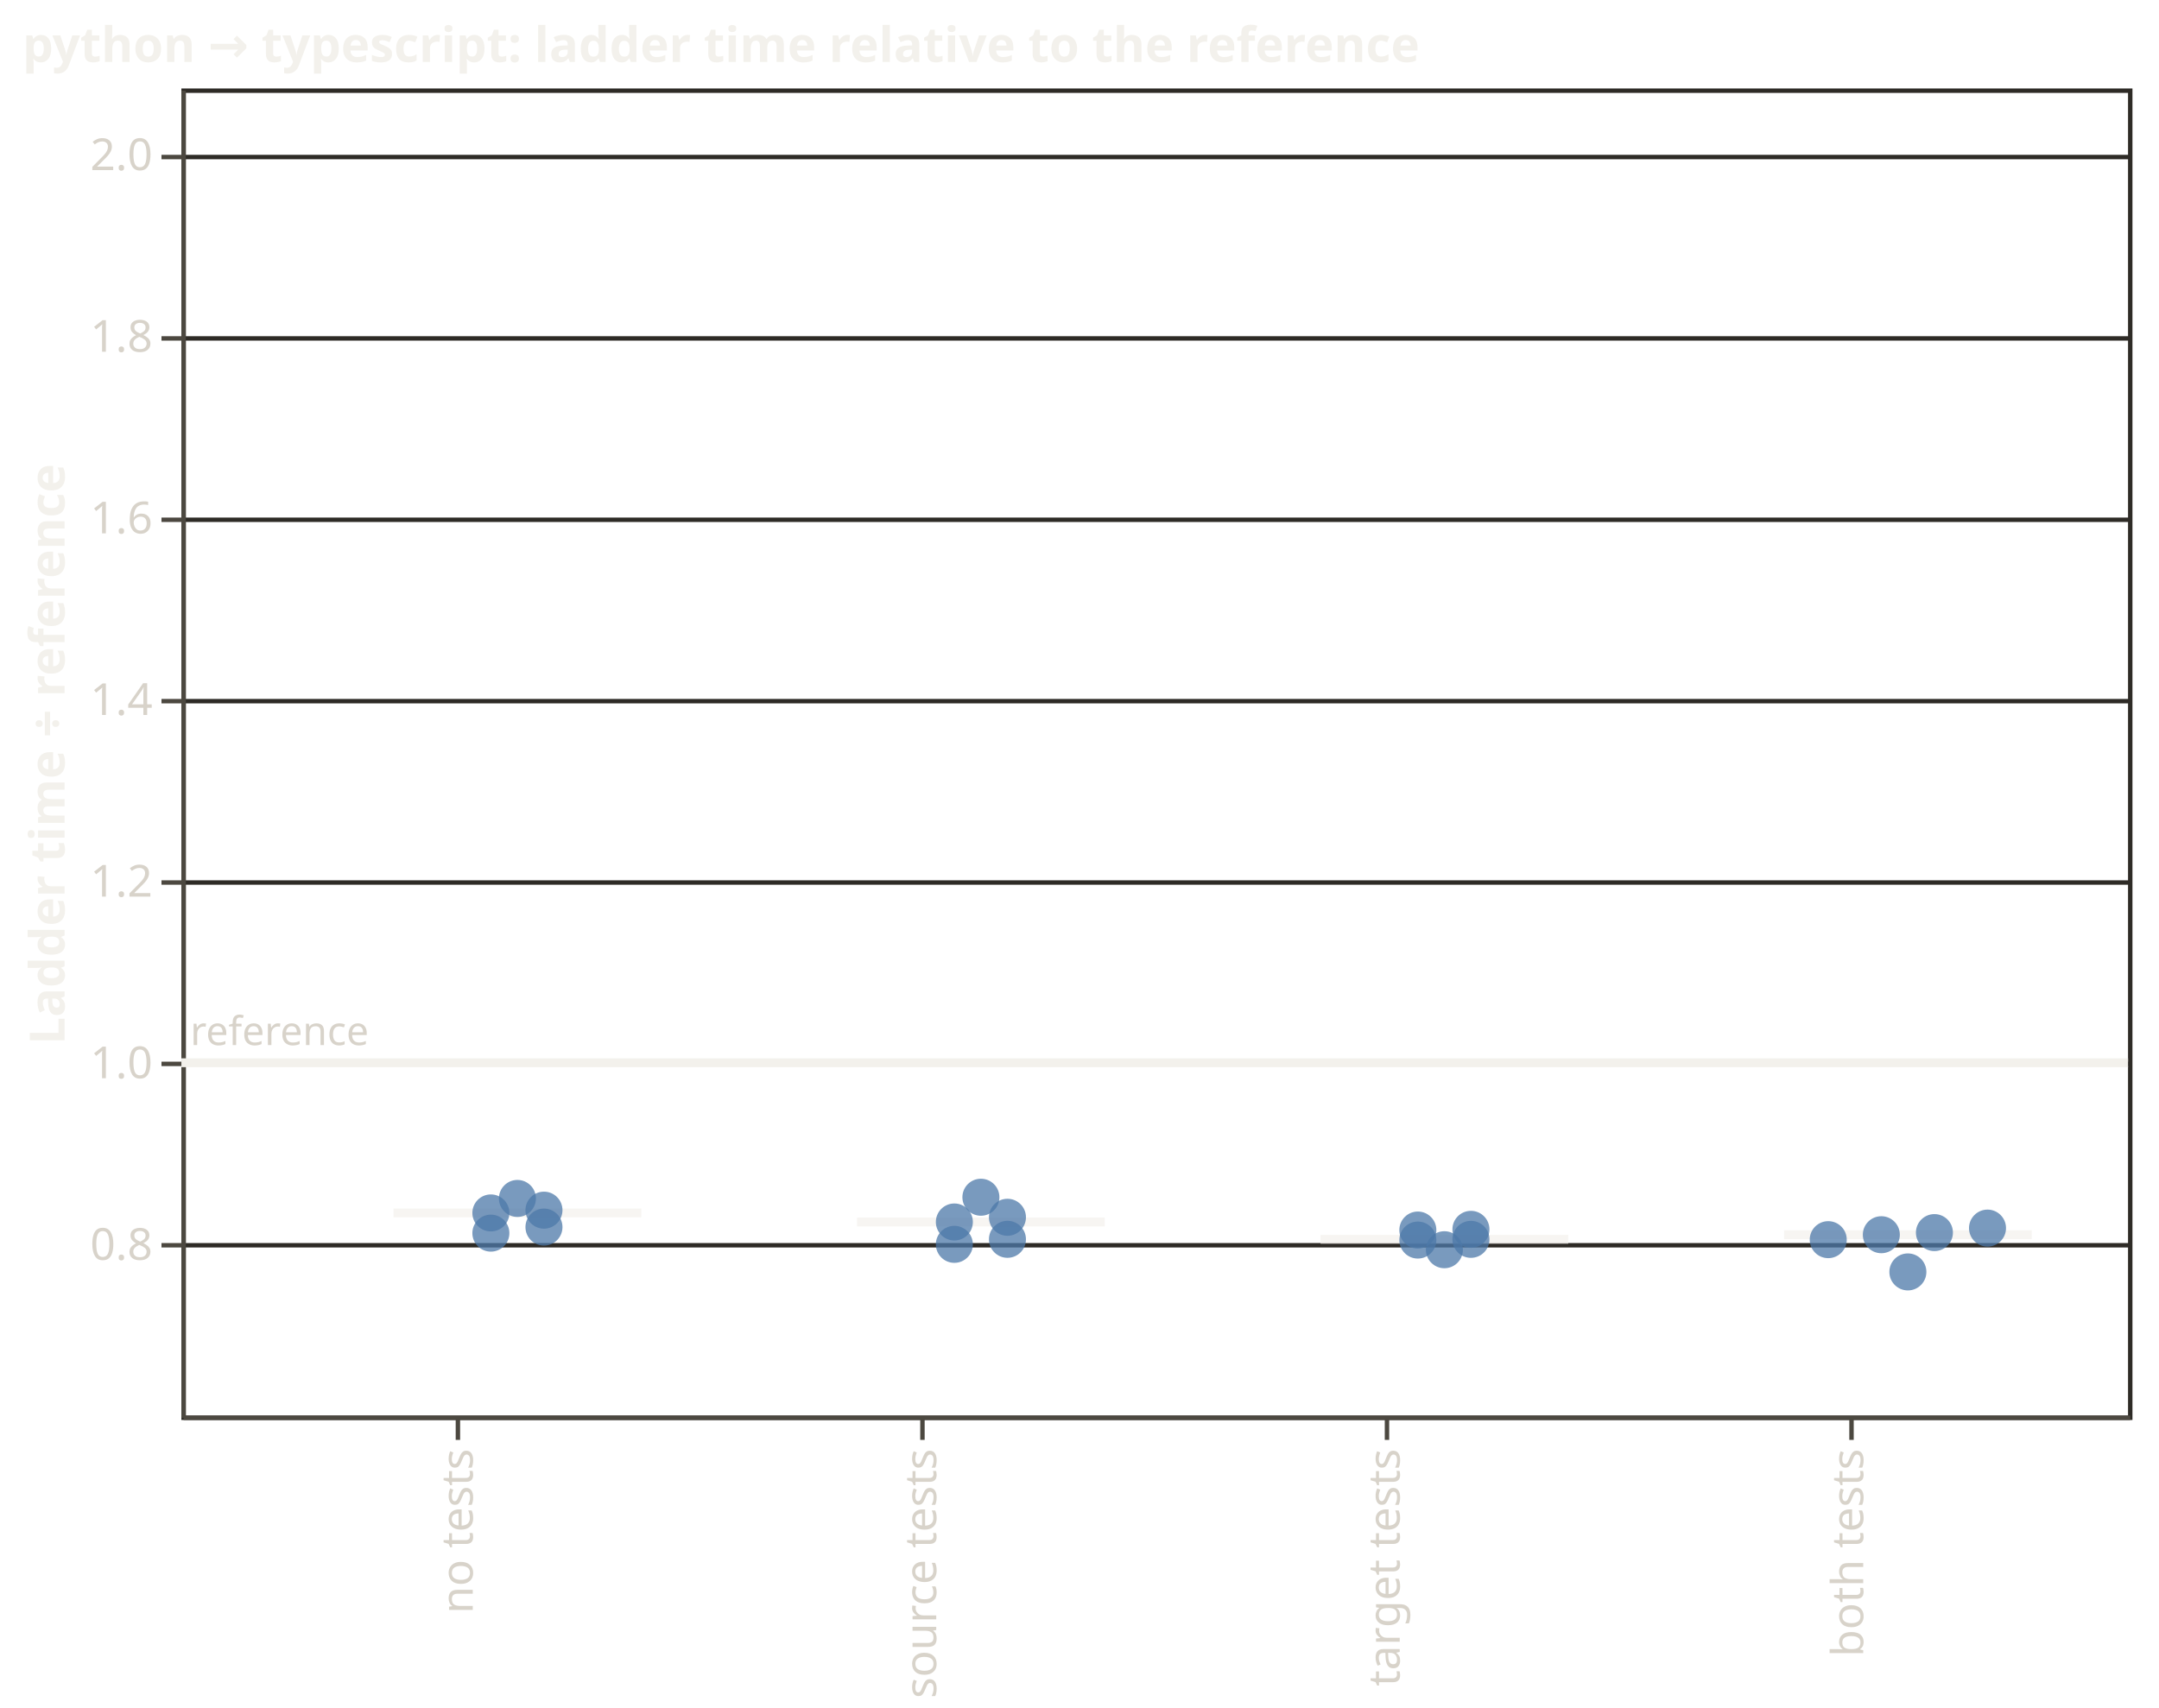
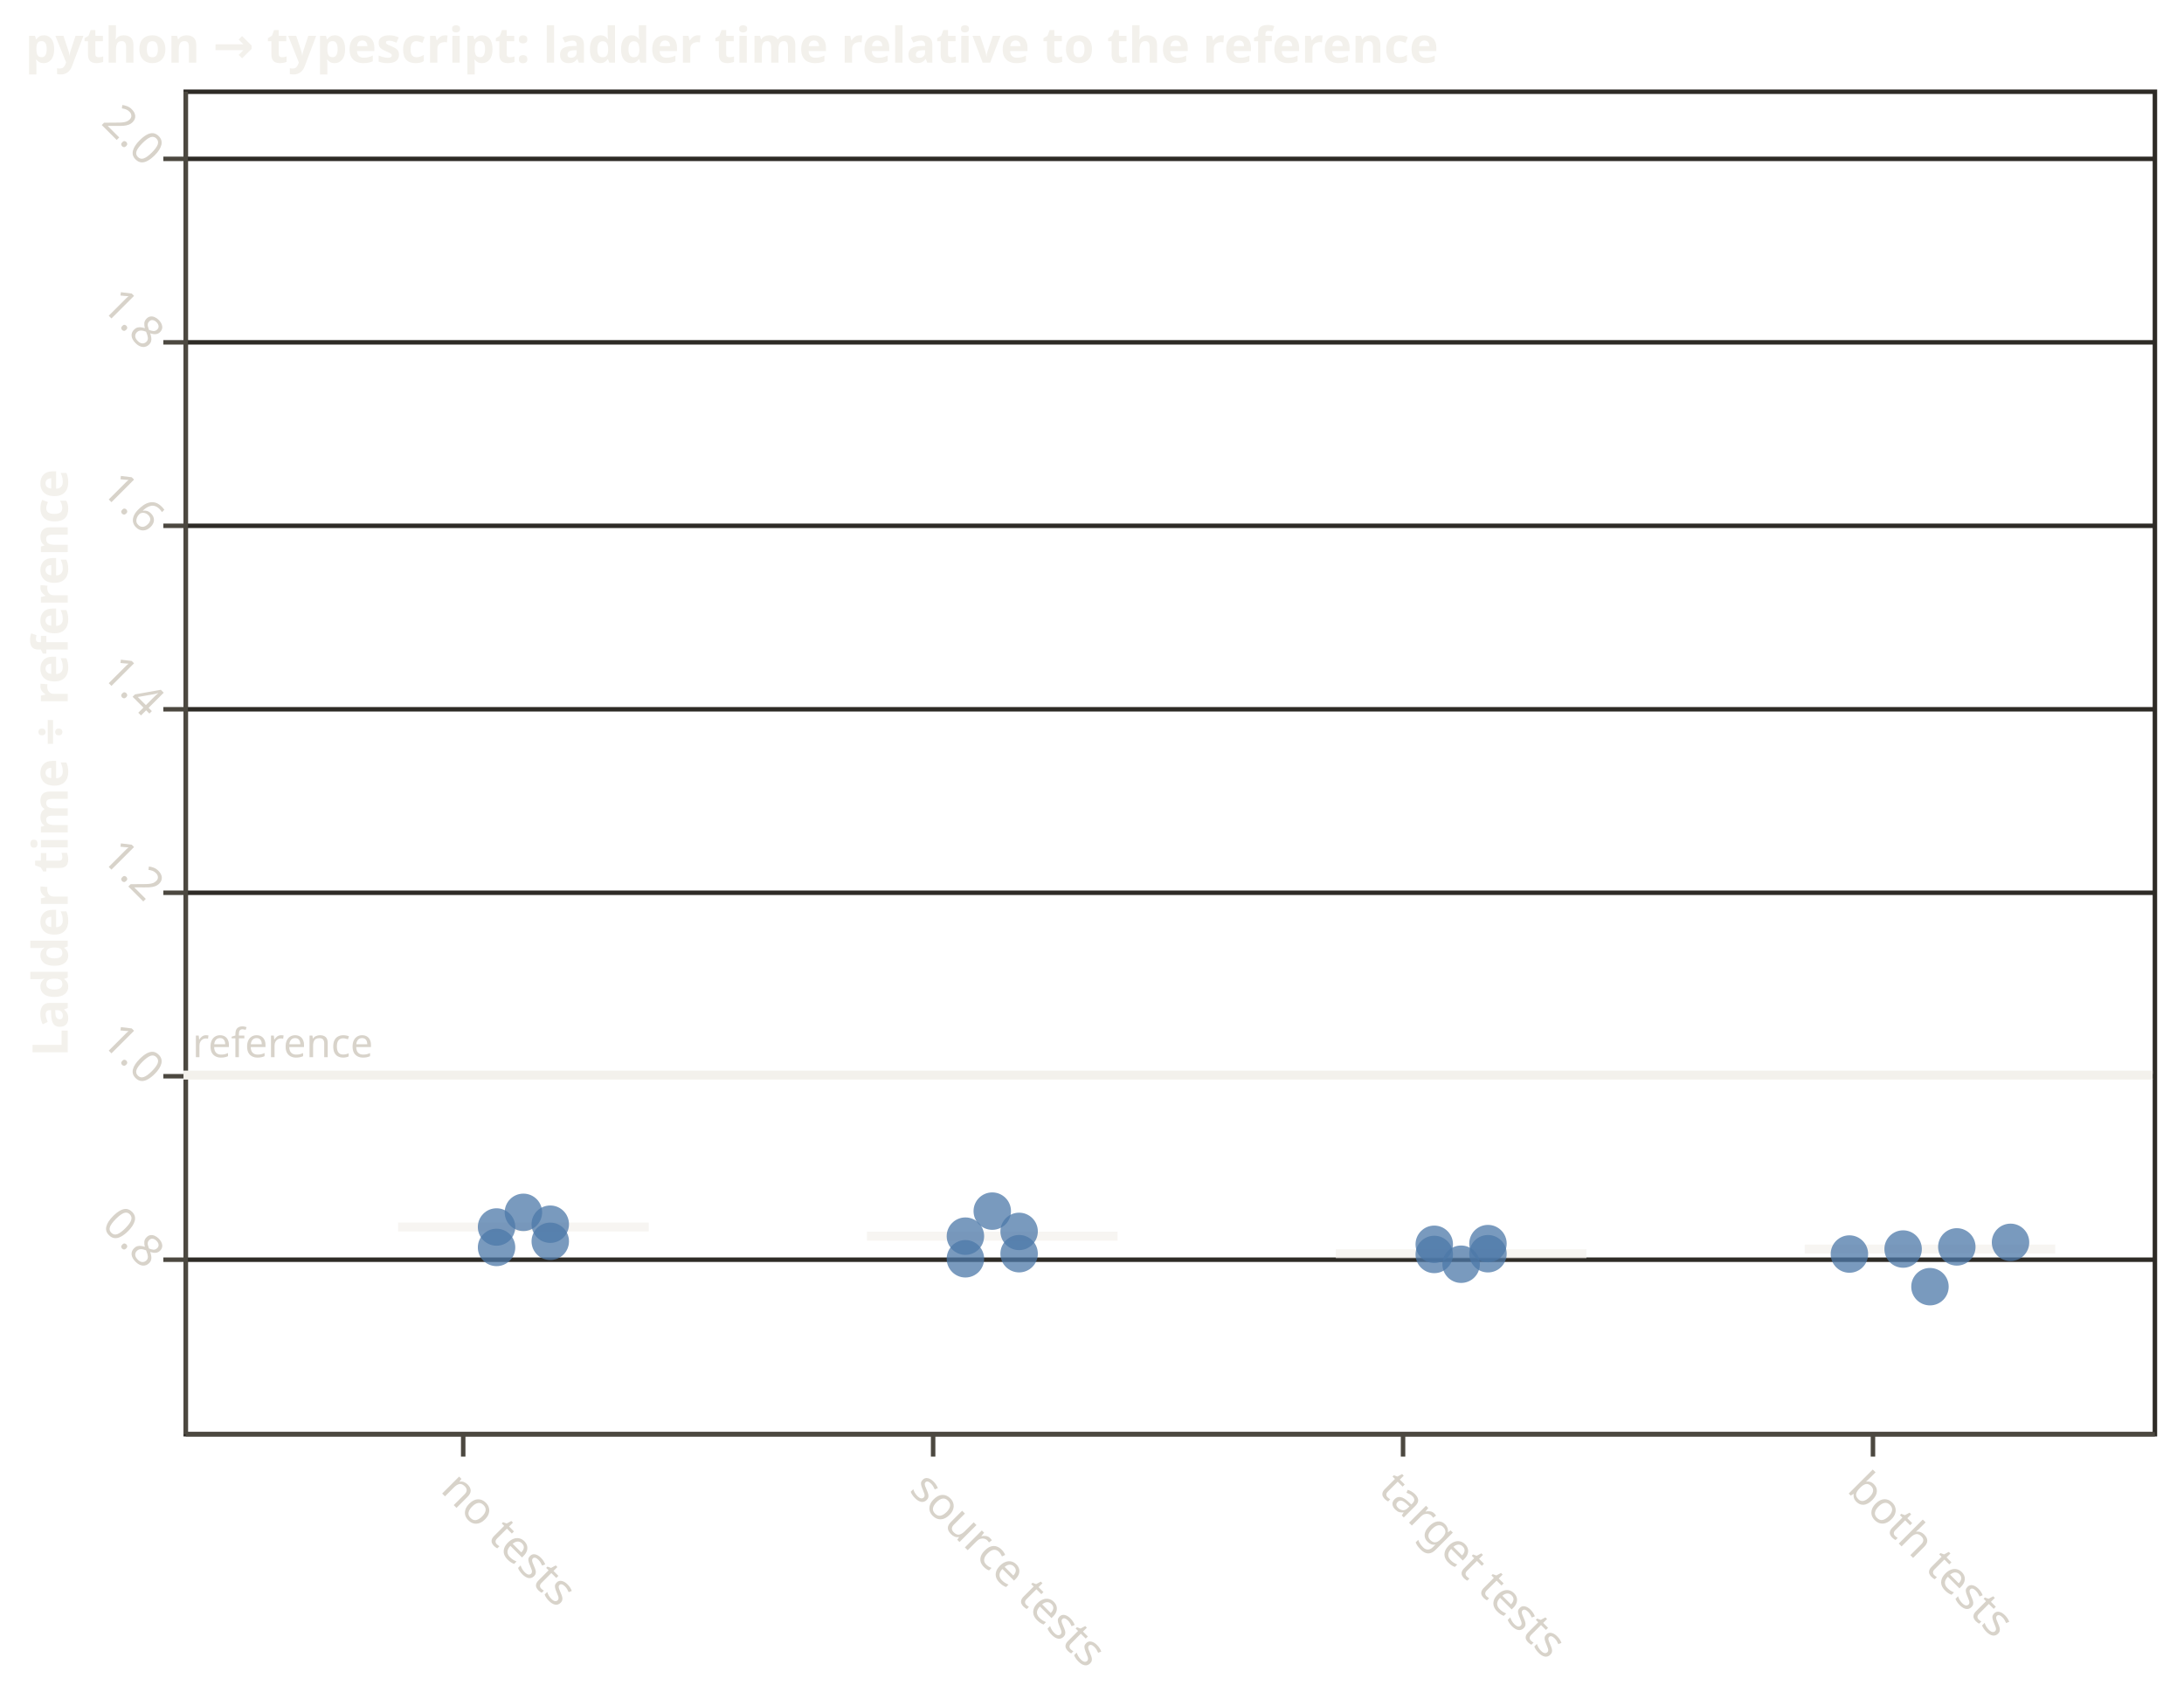
- <svg xmlns="http://www.w3.org/2000/svg" version="1.1" class="marks" width="488" height="386" viewBox="0 0 488 386">
+ <svg xmlns="http://www.w3.org/2000/svg" version="1.1" class="marks" width="488" height="378" viewBox="0 0 488 378">
  <g fill="none" stroke-miterlimit="10" transform="translate(41,20)">
    <g class="mark-group role-frame root" role="graphics-object" aria-roledescription="group mark container">
      <g transform="translate(0,0)">
        <path class="background" aria-hidden="true" d="M0.5,0.5h440v300h-440Z" stroke="#2e2b26" />
        <g>
          <g class="mark-group role-axis" aria-hidden="true">
            <g transform="translate(0.5,0.5)">
              <path class="background" aria-hidden="true" d="M0,0h0v0h0Z" pointer-events="none" />
              <g>
                <g class="mark-rule role-axis-grid" pointer-events="none">
                  <line transform="translate(0,261)" x2="440" y2="0" stroke="#2e2b26" stroke-width="1" opacity="1" />
                  <line transform="translate(0,220)" x2="440" y2="0" stroke="#2e2b26" stroke-width="1" opacity="1" />
                  <line transform="translate(0,179)" x2="440" y2="0" stroke="#2e2b26" stroke-width="1" opacity="1" />
                  <line transform="translate(0,138)" x2="440" y2="0" stroke="#2e2b26" stroke-width="1" opacity="1" />
                  <line transform="translate(0,97)" x2="440" y2="0" stroke="#2e2b26" stroke-width="1" opacity="1" />
                  <line transform="translate(0,56)" x2="440" y2="0" stroke="#2e2b26" stroke-width="1" opacity="1" />
                  <line transform="translate(0,15)" x2="440" y2="0" stroke="#2e2b26" stroke-width="1" opacity="1" />
                </g>
              </g>
              <path class="foreground" aria-hidden="true" d="" pointer-events="none" display="none" />
            </g>
          </g>
          <g class="mark-group role-axis" role="graphics-symbol" aria-roledescription="axis" aria-label="X-axis for a discrete scale with 4 values: no tests, source tests, target tests, both tests">
            <g transform="translate(0.5,300.5)">
              <path class="background" aria-hidden="true" d="M0,0h0v0h0Z" pointer-events="none" />
              <g>
                <g class="mark-rule role-axis-tick" pointer-events="none">
                  <line transform="translate(62,0)" x2="0" y2="5" stroke="#4c4840" stroke-width="1" opacity="1" />
                  <line transform="translate(167,0)" x2="0" y2="5" stroke="#4c4840" stroke-width="1" opacity="1" />
                  <line transform="translate(272,0)" x2="0" y2="5" stroke="#4c4840" stroke-width="1" opacity="1" />
                  <line transform="translate(377,0)" x2="0" y2="5" stroke="#4c4840" stroke-width="1" opacity="1" />
                </g>
                <g class="mark-text role-axis-label" pointer-events="none">
-                   <text text-anchor="end" transform="translate(62.35714,7) rotate(270) translate(0,3)" font-family="sans-serif" font-size="10px" fill="#d8d3ca" opacity="1">no tests</text>
-                   <text text-anchor="end" transform="translate(167.119,7) rotate(270) translate(0,3)" font-family="sans-serif" font-size="10px" fill="#d8d3ca" opacity="1">source tests</text>
-                   <text text-anchor="end" transform="translate(271.881,7) rotate(270) translate(0,3)" font-family="sans-serif" font-size="10px" fill="#d8d3ca" opacity="1">target tests</text>
-                   <text text-anchor="end" transform="translate(376.6429,7) rotate(270) translate(0,3)" font-family="sans-serif" font-size="10px" fill="#d8d3ca" opacity="1">both tests</text>
+                   <text text-anchor="start" transform="translate(62.35714,7) rotate(45) translate(0,8)" font-family="sans-serif" font-size="10px" fill="#d8d3ca" opacity="1">no tests</text>
+                   <text text-anchor="start" transform="translate(167.119,7) rotate(45) translate(0,8)" font-family="sans-serif" font-size="10px" fill="#d8d3ca" opacity="1">source tests</text>
+                   <text text-anchor="start" transform="translate(271.881,7) rotate(45) translate(0,8)" font-family="sans-serif" font-size="10px" fill="#d8d3ca" opacity="1">target tests</text>
+                   <text text-anchor="start" transform="translate(376.6429,7) rotate(45) translate(0,8)" font-family="sans-serif" font-size="10px" fill="#d8d3ca" opacity="1">both tests</text>
                </g>
                <g class="mark-rule role-axis-domain" pointer-events="none">
                  <line transform="translate(0,0)" x2="440" y2="0" stroke="#4c4840" stroke-width="1" opacity="1" />
                </g>
              </g>
              <path class="foreground" aria-hidden="true" d="" pointer-events="none" display="none" />
            </g>
          </g>
          <g class="mark-group role-axis" role="graphics-symbol" aria-roledescription="axis" aria-label="Y-axis titled 'Ladder time ÷ reference' for a linear scale with values from 0.6 to 2.1">
            <g transform="translate(0.5,0.5)">
              <path class="background" aria-hidden="true" d="M0,0h0v0h0Z" pointer-events="none" />
              <g>
                <g class="mark-rule role-axis-tick" pointer-events="none">
                  <line transform="translate(0,261)" x2="-5" y2="0" stroke="#4c4840" stroke-width="1" opacity="1" />
                  <line transform="translate(0,220)" x2="-5" y2="0" stroke="#4c4840" stroke-width="1" opacity="1" />
                  <line transform="translate(0,179)" x2="-5" y2="0" stroke="#4c4840" stroke-width="1" opacity="1" />
                  <line transform="translate(0,138)" x2="-5" y2="0" stroke="#4c4840" stroke-width="1" opacity="1" />
                  <line transform="translate(0,97)" x2="-5" y2="0" stroke="#4c4840" stroke-width="1" opacity="1" />
                  <line transform="translate(0,56)" x2="-5" y2="0" stroke="#4c4840" stroke-width="1" opacity="1" />
                  <line transform="translate(0,15)" x2="-5" y2="0" stroke="#4c4840" stroke-width="1" opacity="1" />
                </g>
                <g class="mark-text role-axis-label" pointer-events="none">
-                   <text text-anchor="end" transform="translate(-7,264.2983)" font-family="sans-serif" font-size="10px" fill="#d8d3ca" opacity="1">0.8</text>
-                   <text text-anchor="end" transform="translate(-7,223.2419)" font-family="sans-serif" font-size="10px" fill="#d8d3ca" opacity="1">1.0</text>
-                   <text text-anchor="end" transform="translate(-7,182.1856)" font-family="sans-serif" font-size="10px" fill="#d8d3ca" opacity="1">1.2</text>
-                   <text text-anchor="end" transform="translate(-7,141.1292)" font-family="sans-serif" font-size="10px" fill="#d8d3ca" opacity="1">1.4</text>
-                   <text text-anchor="end" transform="translate(-7,100.0729)" font-family="sans-serif" font-size="10px" fill="#d8d3ca" opacity="1">1.6</text>
-                   <text text-anchor="end" transform="translate(-7,59.01657)" font-family="sans-serif" font-size="10px" fill="#d8d3ca" opacity="1">1.8</text>
-                   <text text-anchor="end" transform="translate(-7,17.96024)" font-family="sans-serif" font-size="10px" fill="#d8d3ca" opacity="1">2.0</text>
+                   <text text-anchor="end" transform="translate(-7,261.2983) rotate(45) translate(0,3)" font-family="sans-serif" font-size="10px" fill="#d8d3ca" opacity="1">0.8</text>
+                   <text text-anchor="end" transform="translate(-7,220.2419) rotate(45) translate(0,3)" font-family="sans-serif" font-size="10px" fill="#d8d3ca" opacity="1">1.0</text>
+                   <text text-anchor="end" transform="translate(-7,179.1856) rotate(45) translate(0,3)" font-family="sans-serif" font-size="10px" fill="#d8d3ca" opacity="1">1.2</text>
+                   <text text-anchor="end" transform="translate(-7,138.1292) rotate(45) translate(0,3)" font-family="sans-serif" font-size="10px" fill="#d8d3ca" opacity="1">1.4</text>
+                   <text text-anchor="end" transform="translate(-7,97.07291) rotate(45) translate(0,3)" font-family="sans-serif" font-size="10px" fill="#d8d3ca" opacity="1">1.6</text>
+                   <text text-anchor="end" transform="translate(-7,56.01657) rotate(45) translate(0,3)" font-family="sans-serif" font-size="10px" fill="#d8d3ca" opacity="1">1.8</text>
+                   <text text-anchor="end" transform="translate(-7,14.96024) rotate(45) translate(0,3)" font-family="sans-serif" font-size="10px" fill="#d8d3ca" opacity="1">2.0</text>
                </g>
                <g class="mark-rule role-axis-domain" pointer-events="none">
                  <line transform="translate(0,300)" x2="0" y2="-300" stroke="#4c4840" stroke-width="1" opacity="1" />
                </g>
                <g class="mark-text role-axis-title" pointer-events="none">
-                   <text text-anchor="middle" transform="translate(-24.90137,150) rotate(-90) translate(0,-2)" font-family="sans-serif" font-size="11px" font-weight="bold" fill="#f3f1ec" opacity="1">Ladder time ÷ reference</text>
+                   <text text-anchor="middle" transform="translate(-24.36528,150) rotate(-90) translate(0,-2)" font-family="sans-serif" font-size="11px" font-weight="bold" fill="#f3f1ec" opacity="1">Ladder time ÷ reference</text>
                </g>
              </g>
              <path class="foreground" aria-hidden="true" d="" pointer-events="none" display="none" />
            </g>
          </g>
          <g class="mark-rect role-mark layer_0_marks" role="graphics-object" aria-roledescription="rect mark container">
            <path aria-label="condition: no tests; Ladder time ÷ reference: 0.834626370714; nudge: 0" role="graphics-symbol" aria-roledescription="tick" d="M47.952,253.19h56v2h-56Z" fill="#f3f1ec" opacity="0.7" />
            <path aria-label="condition: source tests; Ladder time ÷ reference: 0.82465793272; nudge: 0" role="graphics-symbol" aria-roledescription="tick" d="M152.714,255.236h56v2h-56Z" fill="#f3f1ec" opacity="0.7" />
            <path aria-label="condition: target tests; Ladder time ÷ reference: 0.805528176486; nudge: 0" role="graphics-symbol" aria-roledescription="tick" d="M257.476,259.163h56v2h-56Z" fill="#f3f1ec" opacity="0.7" />
            <path aria-label="condition: both tests; Ladder time ÷ reference: 0.810622576314; nudge: 0" role="graphics-symbol" aria-roledescription="tick" d="M362.238,258.118h56v2h-56Z" fill="#f3f1ec" opacity="0.7" />
          </g>
          <g class="mark-symbol role-mark layer_1_marks" role="graphics-object" aria-roledescription="symbol mark container">
            <path aria-label="condition: no tests; Ladder time ÷ reference: 0.850576222795; nudge: 0; run: 9a3e20fe; ladder time ÷ reference: 0.85; rungs completed: 19; total ms: 12,058.0" role="graphics-symbol" aria-roledescription="point" transform="translate(75.95238,250.9159)" d="M4.183,0A4.183,4.183,0,1,1,-4.183,0A4.183,4.183,0,1,1,4.183,0" fill="#4c78a8" stroke-width="2" opacity="0.75" />
            <path aria-label="condition: no tests; Ladder time ÷ reference: 0.812378328088; nudge: −0.5; run: b96078c6; ladder time ÷ reference: 0.81; rungs completed: 19; total ms: 11,579.3" role="graphics-symbol" aria-roledescription="point" transform="translate(69.95238,258.7572)" d="M4.183,0A4.183,4.183,0,1,1,-4.183,0A4.183,4.183,0,1,1,4.183,0" fill="#4c78a8" stroke-width="2" opacity="0.75" />
            <path aria-label="condition: no tests; Ladder time ÷ reference: 0.819020109681; nudge: 0.5; run: 31ac2789; ladder time ÷ reference: 0.82; rungs completed: 19; total ms: 11,841.7" role="graphics-symbol" aria-roledescription="point" transform="translate(81.95238,257.3938)" d="M4.183,0A4.183,4.183,0,1,1,-4.183,0A4.183,4.183,0,1,1,4.183,0" fill="#4c78a8" stroke-width="2" opacity="0.75" />
            <path aria-label="condition: no tests; Ladder time ÷ reference: 0.834626370714; nudge: −0.5; run: 170b737d; ladder time ÷ reference: 0.83; rungs completed: 19; total ms: 11,684.0" role="graphics-symbol" aria-roledescription="point" transform="translate(69.95238,254.1901)" d="M4.183,0A4.183,4.183,0,1,1,-4.183,0A4.183,4.183,0,1,1,4.183,0" fill="#4c78a8" stroke-width="2" opacity="0.75" />
            <path aria-label="condition: no tests; Ladder time ÷ reference: 0.837670640326; nudge: 0.5; run: 2643e4be; ladder time ÷ reference: 0.84; rungs completed: 19; total ms: 11,776.6" role="graphics-symbol" aria-roledescription="point" transform="translate(81.95238,253.5652)" d="M4.183,0A4.183,4.183,0,1,1,-4.183,0A4.183,4.183,0,1,1,4.183,0" fill="#4c78a8" stroke-width="2" opacity="0.75" />
            <path aria-label="condition: source tests; Ladder time ÷ reference: 0.82983451203; nudge: 0.5; run: 273cf6b9; ladder time ÷ reference: 0.83; rungs completed: 19; total ms: 12,023.5" role="graphics-symbol" aria-roledescription="point" transform="translate(186.7143,255.1738)" d="M4.183,0A4.183,4.183,0,1,1,-4.183,0A4.183,4.183,0,1,1,4.183,0" fill="#4c78a8" stroke-width="2" opacity="0.75" />
            <path aria-label="condition: source tests; Ladder time ÷ reference: 0.82465793272; nudge: −0.5; run: 19e0fe30; ladder time ÷ reference: 0.82; rungs completed: 19; total ms: 11,585.9" role="graphics-symbol" aria-roledescription="point" transform="translate(174.7143,256.2364)" d="M4.183,0A4.183,4.183,0,1,1,-4.183,0A4.183,4.183,0,1,1,4.183,0" fill="#4c78a8" stroke-width="2" opacity="0.75" />
            <path aria-label="condition: source tests; Ladder time ÷ reference: 0.800020361171; nudge: −0.5; run: 4ee67ba2; ladder time ÷ reference: 0.80; rungs completed: 19; total ms: 11,632.9" role="graphics-symbol" aria-roledescription="point" transform="translate(174.7143,261.2941)" d="M4.183,0A4.183,4.183,0,1,1,-4.183,0A4.183,4.183,0,1,1,4.183,0" fill="#4c78a8" stroke-width="2" opacity="0.75" />
            <path aria-label="condition: source tests; Ladder time ÷ reference: 0.851900119798; nudge: 0; run: 5b46f630; ladder time ÷ reference: 0.85; rungs completed: 19; total ms: 11,732.0" role="graphics-symbol" aria-roledescription="point" transform="translate(180.7143,250.6441)" d="M4.183,0A4.183,4.183,0,1,1,-4.183,0A4.183,4.183,0,1,1,4.183,0" fill="#4c78a8" stroke-width="2" opacity="0.75" />
            <path aria-label="condition: source tests; Ladder time ÷ reference: 0.805564215457; nudge: 0.5; run: 280f3890; ladder time ÷ reference: 0.81; rungs completed: 19; total ms: 11,529.9" role="graphics-symbol" aria-roledescription="point" transform="translate(186.7143,260.156)" d="M4.183,0A4.183,4.183,0,1,1,-4.183,0A4.183,4.183,0,1,1,4.183,0" fill="#4c78a8" stroke-width="2" opacity="0.75" />
            <path aria-label="condition: target tests; Ladder time ÷ reference: 0.815782075071; nudge: −0.5; run: a47a3057; ladder time ÷ reference: 0.82; rungs completed: 19; total ms: 11,844.1" role="graphics-symbol" aria-roledescription="point" transform="translate(279.4762,258.0585)" d="M4.183,0A4.183,4.183,0,1,1,-4.183,0A4.183,4.183,0,1,1,4.183,0" fill="#4c78a8" stroke-width="2" opacity="0.75" />
            <path aria-label="condition: target tests; Ladder time ÷ reference: 0.816538790385; nudge: 0.5; run: e94dca40; ladder time ÷ reference: 0.82; rungs completed: 19; total ms: 11,521.4" role="graphics-symbol" aria-roledescription="point" transform="translate(291.4762,257.9031)" d="M4.183,0A4.183,4.183,0,1,1,-4.183,0A4.183,4.183,0,1,1,4.183,0" fill="#4c78a8" stroke-width="2" opacity="0.75" />
            <path aria-label="condition: target tests; Ladder time ÷ reference: 0.804739411599; nudge: −0.5; run: 09b2c811; ladder time ÷ reference: 0.80; rungs completed: 19; total ms: 11,527.2" role="graphics-symbol" aria-roledescription="point" transform="translate(279.4762,260.3253)" d="M4.183,0A4.183,4.183,0,1,1,-4.183,0A4.183,4.183,0,1,1,4.183,0" fill="#4c78a8" stroke-width="2" opacity="0.75" />
            <path aria-label="condition: target tests; Ladder time ÷ reference: 0.805528176486; nudge: 0.5; run: a7cd2ee9; ladder time ÷ reference: 0.81; rungs completed: 19; total ms: 11,421.2" role="graphics-symbol" aria-roledescription="point" transform="translate(291.4762,260.1634)" d="M4.183,0A4.183,4.183,0,1,1,-4.183,0A4.183,4.183,0,1,1,4.183,0" fill="#4c78a8" stroke-width="2" opacity="0.75" />
            <path aria-label="condition: target tests; Ladder time ÷ reference: 0.794100727735; nudge: 0; run: 00b43b48; ladder time ÷ reference: 0.79; rungs completed: 19; total ms: 11,534.5" role="graphics-symbol" aria-roledescription="point" transform="translate(285.4762,262.5093)" d="M4.183,0A4.183,4.183,0,1,1,-4.183,0A4.183,4.183,0,1,1,4.183,0" fill="#4c78a8" stroke-width="2" opacity="0.75" />
            <path aria-label="condition: both tests; Ladder time ÷ reference: 0.817910149497; nudge: 1.5; run: 1c28aa33; ladder time ÷ reference: 0.82; rungs completed: 19; total ms: 11,715.4" role="graphics-symbol" aria-roledescription="point" transform="translate(408.2381,257.6216)" d="M4.183,0A4.183,4.183,0,1,1,-4.183,0A4.183,4.183,0,1,1,4.183,0" fill="#4c78a8" stroke-width="2" opacity="0.75" />
            <path aria-label="condition: both tests; Ladder time ÷ reference: 0.805185227535; nudge: −1.5; run: ffb57550; ladder time ÷ reference: 0.81; rungs completed: 19; total ms: 11,848.9" role="graphics-symbol" aria-roledescription="point" transform="translate(372.2381,260.2338)" d="M4.183,0A4.183,4.183,0,1,1,-4.183,0A4.183,4.183,0,1,1,4.183,0" fill="#4c78a8" stroke-width="2" opacity="0.75" />
            <path aria-label="condition: both tests; Ladder time ÷ reference: 0.769659208055; nudge: 0; run: 5982b634; ladder time ÷ reference: 0.77; rungs completed: 19; total ms: 11,497.4" role="graphics-symbol" aria-roledescription="point" transform="translate(390.2381,267.5267)" d="M4.183,0A4.183,4.183,0,1,1,-4.183,0A4.183,4.183,0,1,1,4.183,0" fill="#4c78a8" stroke-width="2" opacity="0.75" />
            <path aria-label="condition: both tests; Ladder time ÷ reference: 0.810622576314; nudge: −0.5; run: 4ff7cdec; ladder time ÷ reference: 0.81; rungs completed: 19; total ms: 11,909.6" role="graphics-symbol" aria-roledescription="point" transform="translate(384.2381,259.1176)" d="M4.183,0A4.183,4.183,0,1,1,-4.183,0A4.183,4.183,0,1,1,4.183,0" fill="#4c78a8" stroke-width="2" opacity="0.75" />
            <path aria-label="condition: both tests; Ladder time ÷ reference: 0.812958505122; nudge: 0.5; run: 62b61540; ladder time ÷ reference: 0.81; rungs completed: 19; total ms: 12,162.6" role="graphics-symbol" aria-roledescription="point" transform="translate(396.2381,258.6381)" d="M4.183,0A4.183,4.183,0,1,1,-4.183,0A4.183,4.183,0,1,1,4.183,0" fill="#4c78a8" stroke-width="2" opacity="0.75" />
          </g>
          <g class="mark-rule role-mark layer_2_marks" role="graphics-object" aria-roledescription="rule mark container">
            <line aria-label="Ladder time ÷ reference: 1" role="graphics-symbol" aria-roledescription="rule mark" transform="translate(440,220.2419)" x2="-440" y2="0" stroke="#f3f1ec" stroke-width="2" />
          </g>
          <g class="mark-text role-mark layer_3_marks" role="graphics-object" aria-roledescription="text mark container">
            <text aria-label="Ladder time ÷ reference: 1; label: reference" role="graphics-symbol" aria-roledescription="text mark" text-anchor="start" transform="translate(2,216.2419)" font-family="sans-serif" font-size="9px" fill="#d8d3ca">reference</text>
          </g>
          <g class="mark-group role-title">
-             <g transform="translate(-35.90137,-15)">
+             <g transform="translate(-35.36528,-15)">
              <path class="background" aria-hidden="true" d="M0,0h0v0h0Z" pointer-events="none" />
              <g>
                <g class="mark-text role-title-text" role="graphics-symbol" aria-roledescription="title" aria-label="Title text 'python → typescript: ladder time relative to the reference'" pointer-events="none">
                  <text text-anchor="start" transform="translate(0,9)" font-family="sans-serif" font-size="11px" font-weight="bold" fill="#f3f1ec" opacity="1">python → typescript: ladder time relative to the reference</text>
                </g>
              </g>
              <path class="foreground" aria-hidden="true" d="" pointer-events="none" display="none" />
            </g>
          </g>
        </g>
        <path class="foreground" aria-hidden="true" d="" display="none" />
      </g>
    </g>
  </g>
</svg>
